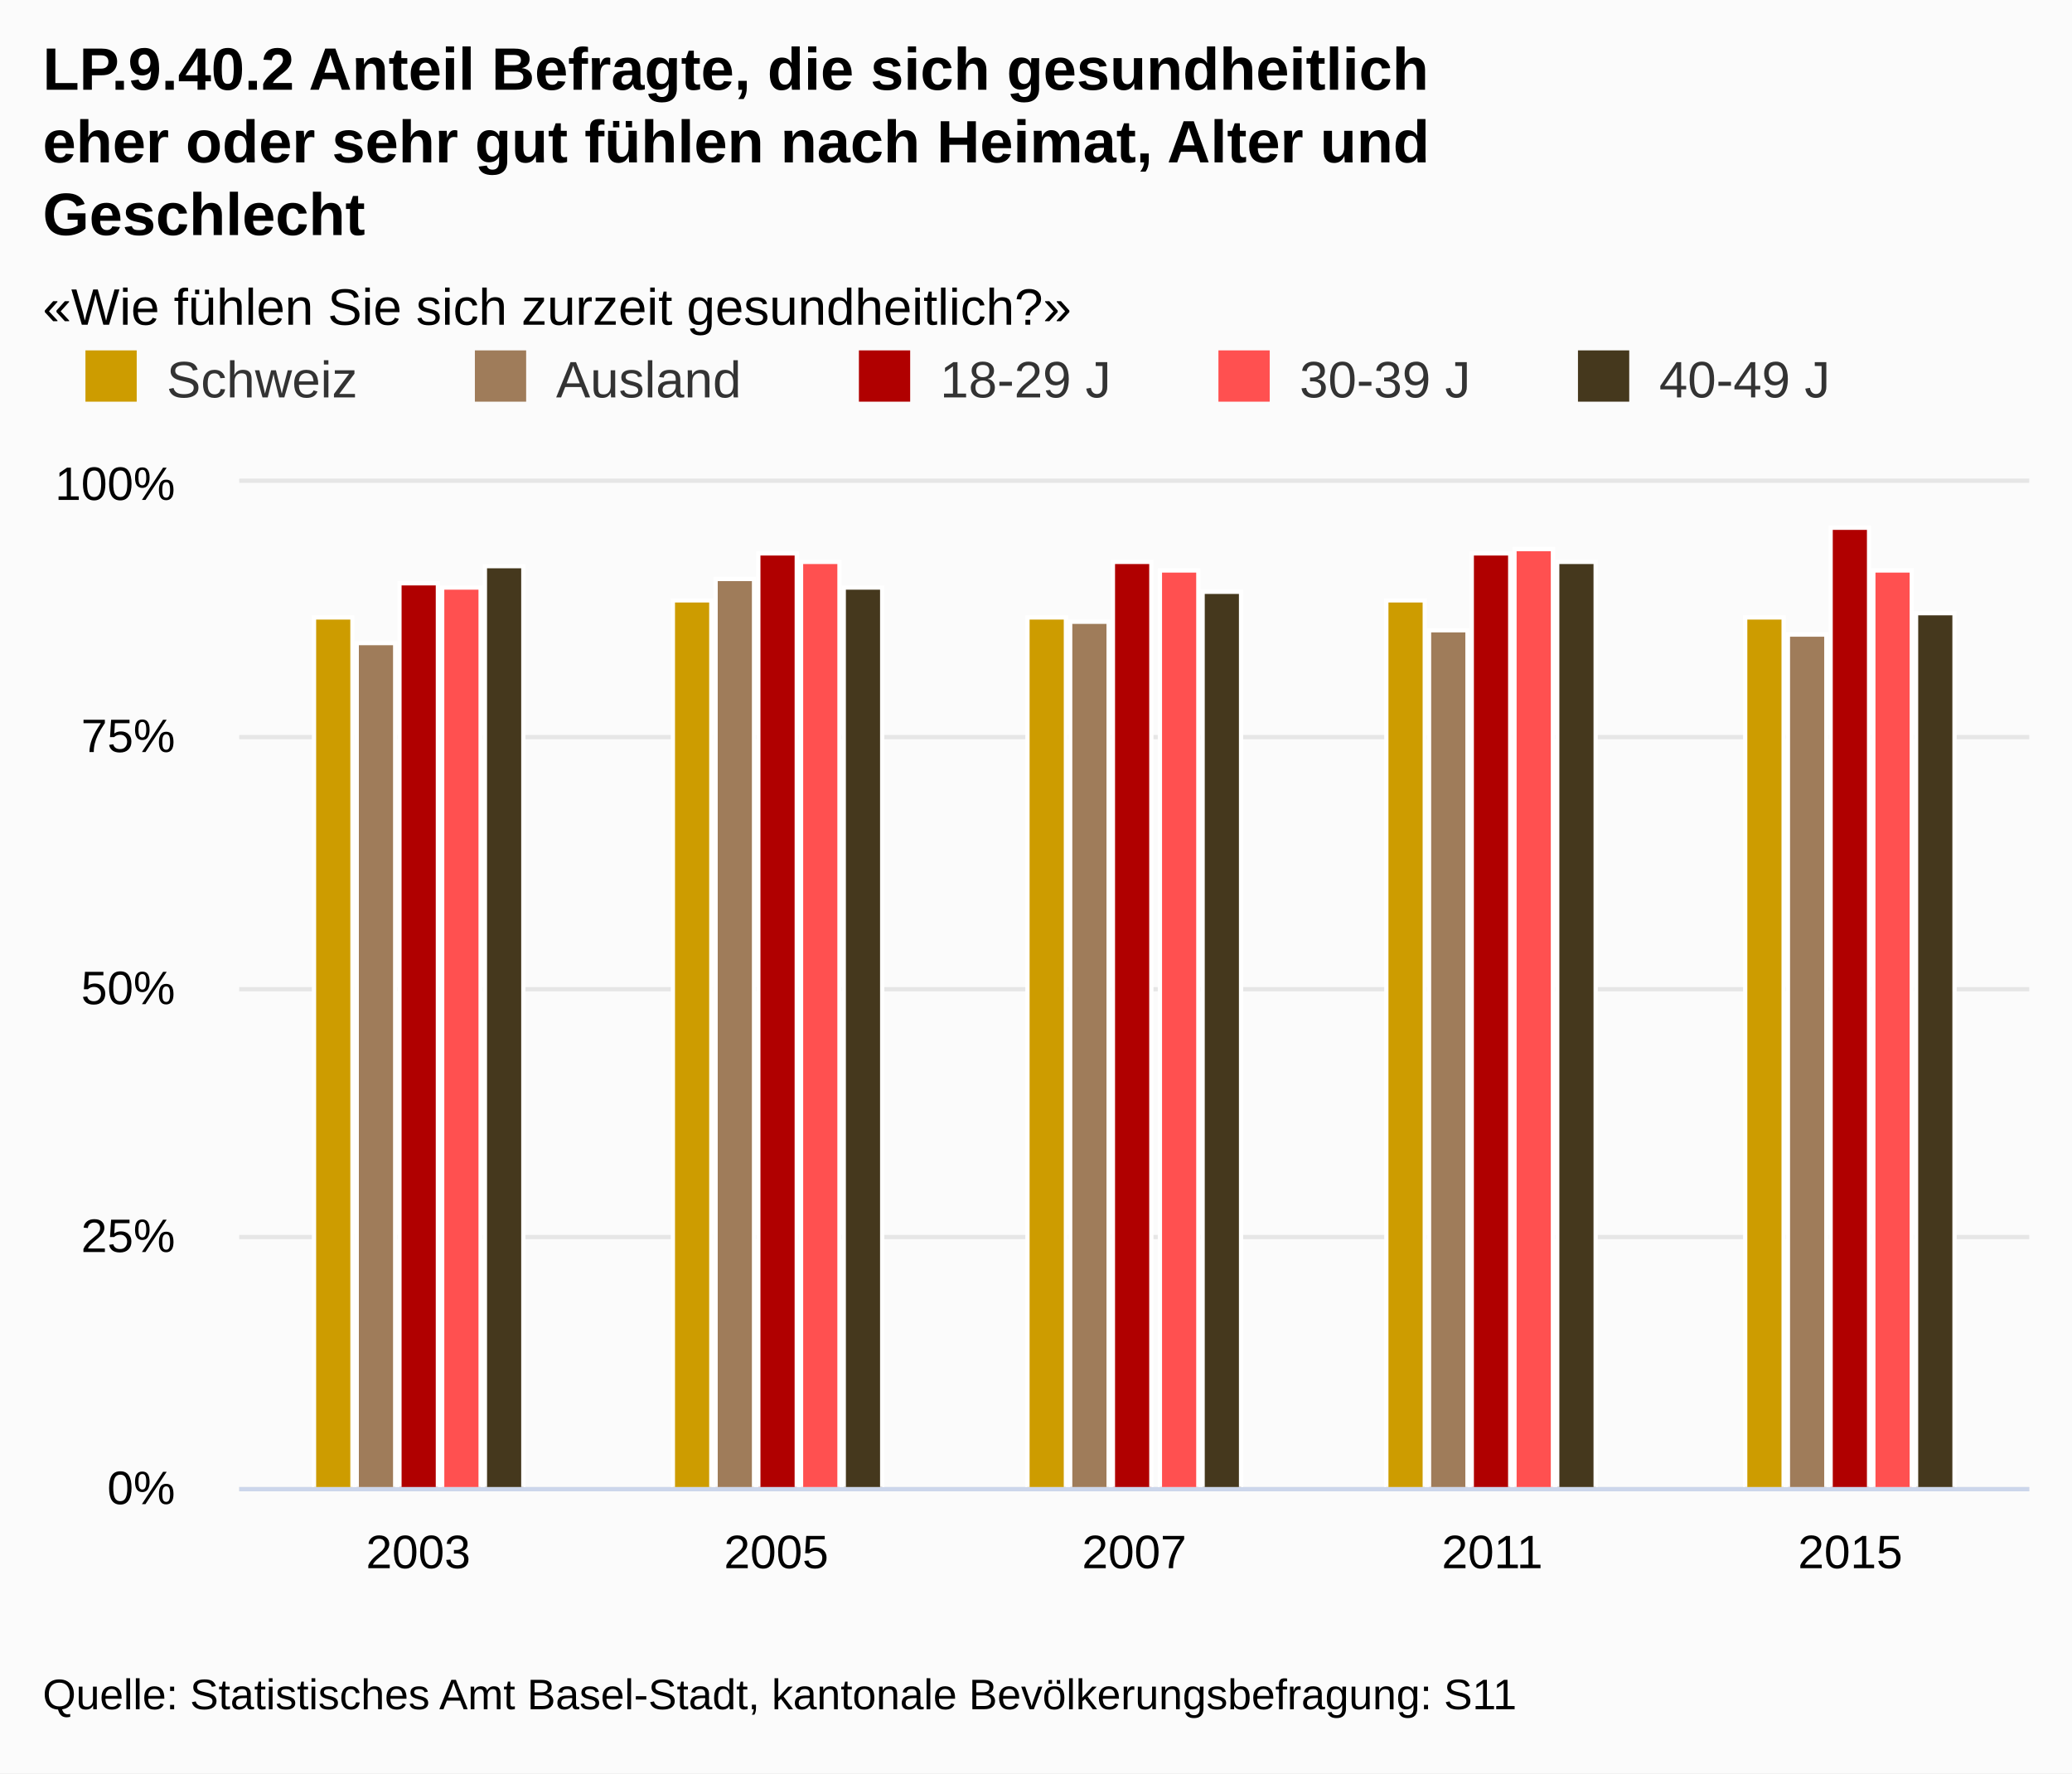
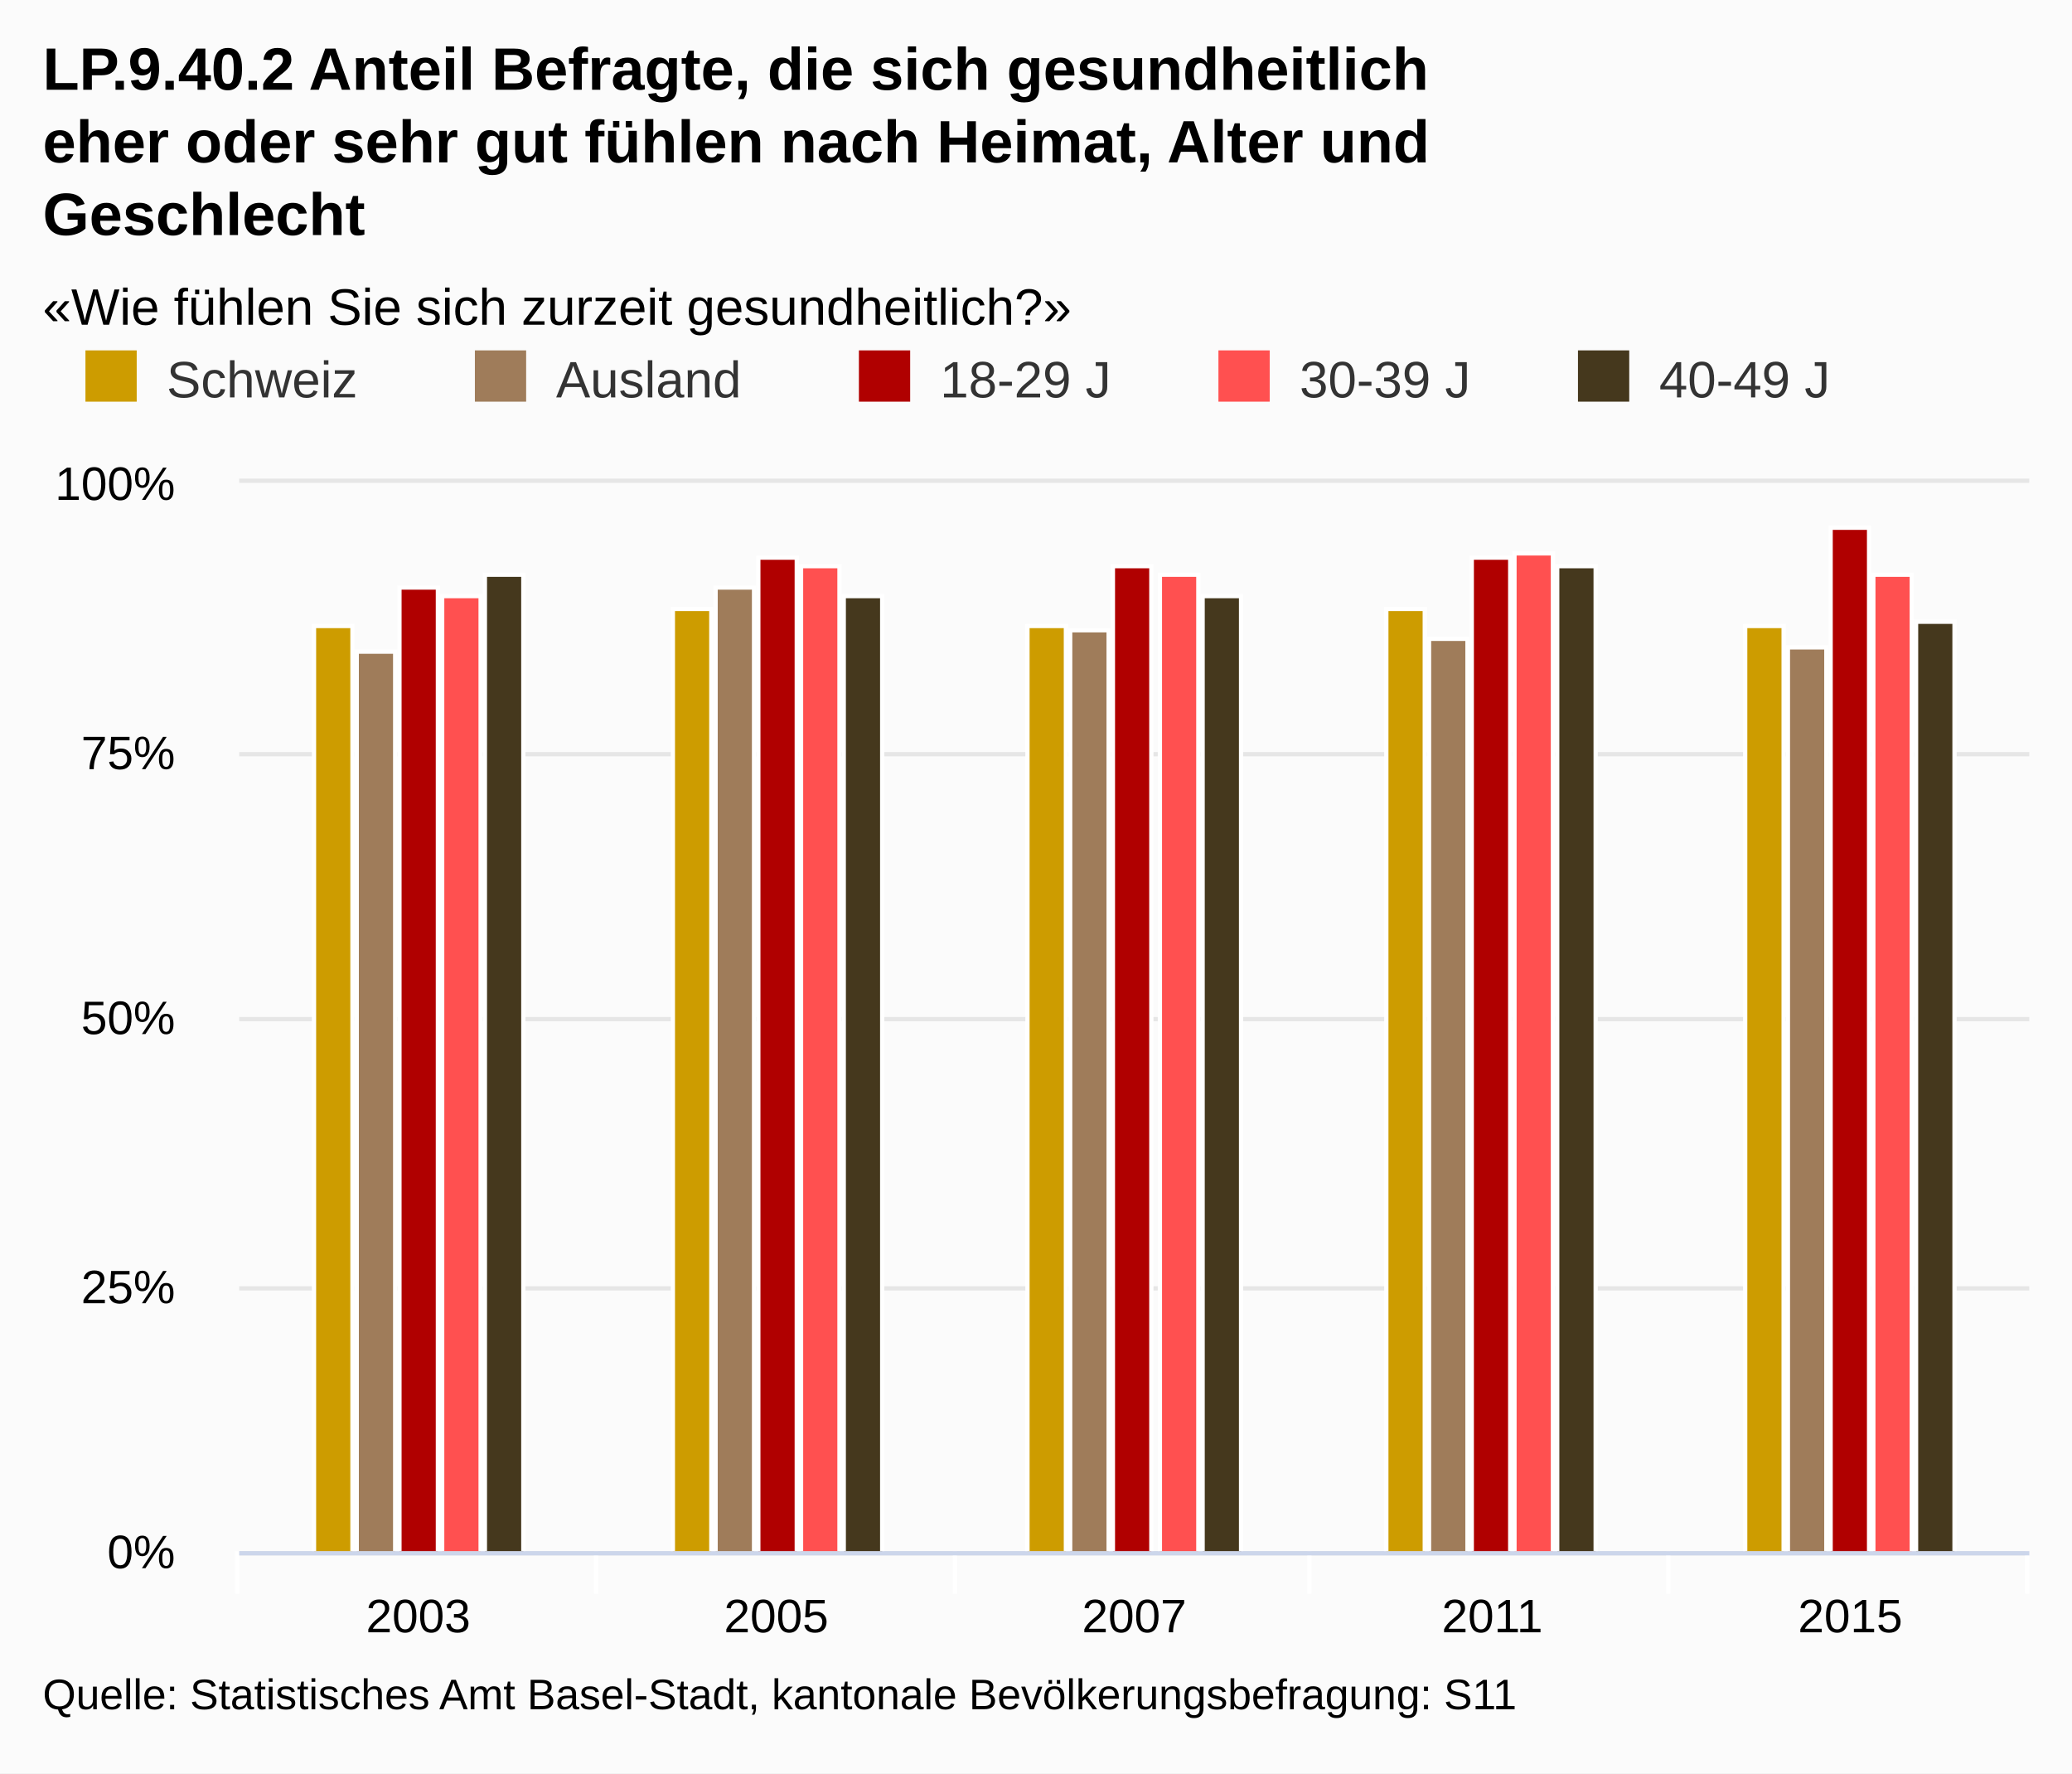
<svg xmlns="http://www.w3.org/2000/svg" class="highcharts-root" viewBox="0 0 485 415" font-family="Arial" font-size="12">
  <defs>
    <clipPath id="a">
-       <path fill="none" d="M0 0h419v235H0z" />
+       <path fill="none" d="M0 0h419v250H0z" />
    </clipPath>
  </defs>
  <rect fill="#fbfbfb" class="highcharts-background" width="485" height="415" rx="0" ry="0" />
-   <path fill="none" class="highcharts-plot-background" d="M56 113h419v235H56z" />
+   <path fill="none" class="highcharts-plot-background" d="M56 113h419v250H56z" />
  <g class="highcharts-grid highcharts-xaxis-grid">
-     <path fill="none" class="highcharts-grid-line" d="M139.5 113v235m84-235v235m83-235v235m84-235v235m84-235v235m-419-235v235" />
+     <path fill="none" class="highcharts-grid-line" d="M139.5 113v250m84-250v250m83-250v250m84-250v250m84-250v250m-419-250v250" />
  </g>
  <g class="highcharts-grid highcharts-yaxis-grid">
-     <path fill="none" stroke="#e6e6e6" class="highcharts-grid-line" d="M56 348.5h419m-419-59h419m-419-58h419m-419-59h419m-419-60h419" />
+     <path fill="none" stroke="#e6e6e6" class="highcharts-grid-line" d="M56 363.5h419m-419-62h419m-419-63h419m-419-62h419m-419-64h419" />
  </g>
-   <path fill="none" class="highcharts-plot-border" d="M56 113h419v235H56z" />
+   <path fill="none" class="highcharts-plot-border" d="M56 113h419v250H56z" />
  <g class="highcharts-axis highcharts-xaxis">
-     <path fill="none" class="highcharts-axis-line" stroke="#ccd6eb" d="M56 348.5h419" />
+     <path fill="none" class="highcharts-tick" stroke="#FFF" d="M139.5 363v10m84-10v10m83-10v10m84-10v10m84-10v10m-419-10v10" />
+     <path fill="none" class="highcharts-axis-line" stroke="#ccd6eb" d="M56 363.5h419" />
  </g>
  <g class="highcharts-axis highcharts-yaxis">
-     <path fill="none" class="highcharts-axis-line" d="M56 113v235" />
+     <path fill="none" class="highcharts-axis-line" d="M56 113v250" />
  </g>
  <g class="highcharts-series-group">
    <g class="highcharts-series highcharts-series-0 highcharts-column-series highcharts-color-undefined highcharts-tracker" transform="translate(56 113)" clip-path="url(#a)">
-       <path fill="#cd9c00" class="highcharts-point" stroke="#fff" d="M17.5 31.5h9v204h-9zm84-4h9v208h-9zm83 4h9v204h-9zm84-4h9v208h-9zm84 4h9v204h-9z" />
+       <path fill="#cd9c00" class="highcharts-point" stroke="#fff" d="M17.5 33.5h9v217h-9zm84-4h9v221h-9zm83 4h9v217h-9zm84-4h9v221h-9zm84 4h9v217h-9z" />
    </g>
    <g class="highcharts-series highcharts-series-1 highcharts-column-series highcharts-color-undefined highcharts-tracker" transform="translate(56 113)" clip-path="url(#a)">
-       <path fill="#9f7c5a" class="highcharts-point" stroke="#fff" d="M27.5 37.5h9v198h-9zm84-15h9v213h-9zm83 10h9v203h-9zm84 2h9v201h-9zm84 1h9v200h-9z" />
+       <path fill="#9f7c5a" class="highcharts-point" stroke="#fff" d="M27.5 39.5h9v211h-9zm84-15h9v226h-9zm83 10h9v216h-9zm84 2h9v214h-9zm84 2h9v212h-9z" />
    </g>
    <g class="highcharts-series highcharts-series-2 highcharts-column-series highcharts-color-undefined highcharts-tracker" transform="translate(56 113)" clip-path="url(#a)">
-       <path fill="#b00000" class="highcharts-point" stroke="#fff" d="M37.5 23.5h9v212h-9zm84-7h9v219h-9zm83 2h9v217h-9zm84-2h9v219h-9zm84-6h9v225h-9z" />
+       <path fill="#b00000" class="highcharts-point" stroke="#fff" d="M37.5 24.5h9v226h-9zm84-7h9v233h-9zm83 2h9v231h-9zm84-2h9v233h-9zm84-7h9v240h-9z" />
    </g>
    <g class="highcharts-series highcharts-series-3 highcharts-column-series highcharts-color-undefined highcharts-tracker" transform="translate(56 113)" clip-path="url(#a)">
-       <path fill="#ff5050" class="highcharts-point" stroke="#fff" d="M47.5 24.5h9v211h-9zm84-6h9v217h-9zm84 2h9v215h-9zm83-5h9v220h-9zm84 5h9v215h-9z" />
+       <path fill="#ff5050" class="highcharts-point" stroke="#fff" d="M47.5 26.5h9v224h-9zm84-7h9v231h-9zm84 2h9v229h-9zm83-5h9v234h-9zm84 5h9v229h-9z" />
    </g>
    <g class="highcharts-series highcharts-series-4 highcharts-column-series highcharts-color-undefined highcharts-tracker" transform="translate(56 113)" clip-path="url(#a)">
-       <path fill="#45381d" class="highcharts-point" stroke="#fff" d="M57.5 19.5h9v216h-9zm84 5h9v211h-9zm84 1h9v210h-9zm83-7h9v217h-9zm84 12h9v205h-9z" />
+       <path fill="#45381d" class="highcharts-point" stroke="#fff" d="M57.5 21.5h9v229h-9zm84 5h9v224h-9zm84 0h9v224h-9zm83-7h9v231h-9zm84 13h9v218h-9z" />
    </g>
  </g>
  <text x="10" class="highcharts-title" style="width:421px" y="21" color="#000" font-size="14" font-weight="700">
    <tspan>LP.9.40.2 Anteil Befragte, die sich gesundheitlich</tspan>
    <tspan dy="17" x="10">eher oder sehr gut fühlen nach Heimat, Alter und</tspan>
    <tspan dy="17" x="10">Geschlecht</tspan>
  </text>
  <text x="10" class="highcharts-subtitle" style="width:421px" y="76" color="#000" font-weight="400">
    <tspan>«Wie fühlen Sie sich zurzeit gesundheitlich?»</tspan>
  </text>
  <g class="highcharts-legend" transform="translate(10 75)">
    <rect fill="none" class="highcharts-legend-box" rx="0" ry="0" width="429" height="26" />
    <g class="highcharts-legend-item highcharts-column-series highcharts-color-undefined highcharts-series-0">
      <text x="21" y="15" color="#333" font-weight="400" cursor="pointer" fill="#333" transform="translate(8 3)">
                Schweiz
            </text>
      <path fill="#cd9c00" class="highcharts-point" d="M10 7h12v12H10z" />
    </g>
    <g class="highcharts-legend-item highcharts-column-series highcharts-color-undefined highcharts-series-1">
      <text x="21" y="15" color="#333" font-weight="400" cursor="pointer" fill="#333" transform="translate(99.156 3)">
                Ausland
            </text>
      <path fill="#9f7c5a" class="highcharts-point" d="M101.156 7h12v12h-12z" />
    </g>
    <g class="highcharts-legend-item highcharts-column-series highcharts-color-undefined highcharts-series-2">
      <text x="21" y="15" color="#333" font-weight="400" cursor="pointer" fill="#333" transform="translate(189.047 3)">
        <tspan>18-29 J</tspan>
      </text>
      <path fill="#b00000" class="highcharts-point" d="M191.047 7h12v12h-12z" />
    </g>
    <g class="highcharts-legend-item highcharts-column-series highcharts-color-undefined highcharts-series-3">
      <text x="21" y="15" color="#333" font-weight="400" cursor="pointer" fill="#333" transform="translate(273.203 3)">
        <tspan>30-39 J</tspan>
      </text>
      <path fill="#ff5050" class="highcharts-point" d="M275.203 7h12v12h-12z" />
    </g>
    <g class="highcharts-legend-item highcharts-column-series highcharts-color-undefined highcharts-series-4">
      <text x="21" y="15" color="#333" font-weight="400" cursor="pointer" fill="#333" transform="translate(357.36 3)">
        <tspan>40-49 J</tspan>
      </text>
      <path fill="#45381d" class="highcharts-point" d="M359.36 7h12v12h-12z" />
    </g>
  </g>
  <g class="highcharts-axis-labels highcharts-xaxis-labels" text-anchor="middle" color="#000" cursor="default" font-size="11">
-     <text x="97.9" style="width:74px" y="367">
+     <text x="97.9" style="width:74px" y="382">
      <tspan>2003</tspan>
    </text>
-     <text x="181.7" style="width:74px" y="367">
+     <text x="181.7" style="width:74px" y="382">
      <tspan>2005</tspan>
    </text>
-     <text x="265.5" style="width:74px" y="367">
+     <text x="265.5" style="width:74px" y="382">
      <tspan>2007</tspan>
    </text>
-     <text x="349.3" style="width:74px" y="367">
+     <text x="349.3" style="width:74px" y="382">
      <tspan>2011</tspan>
    </text>
-     <text x="433.1" style="width:74px" y="367">
+     <text x="433.1" style="width:74px" y="382">
      <tspan>2015</tspan>
    </text>
  </g>
  <g class="highcharts-axis-labels highcharts-yaxis-labels" text-anchor="end" color="#000" cursor="default" font-size="11">
-     <text x="41" style="width:150px" y="352">
+     <text x="41" style="width:150px" y="367">
      <tspan>0%</tspan>
    </text>
-     <text x="41" style="width:150px" y="293">
+     <text x="41" style="width:150px" y="305">
      <tspan>25%</tspan>
    </text>
-     <text x="41" style="width:150px" y="235">
+     <text x="41" style="width:150px" y="242">
      <tspan>50%</tspan>
    </text>
-     <text x="41" style="width:150px" y="176">
+     <text x="41" style="width:150px" y="180">
      <tspan>75%</tspan>
    </text>
    <text x="41" style="width:150px" y="117">
      <tspan>100%</tspan>
    </text>
  </g>
  <text x="10" class="highcharts-credits" y="400" cursor="default" color="#000" font-size="10">
    <tspan>Quelle: Statistisches Amt Basel-Stadt, kantonale Bevölkerungsbefragung: S11</tspan>
  </text>
</svg>
